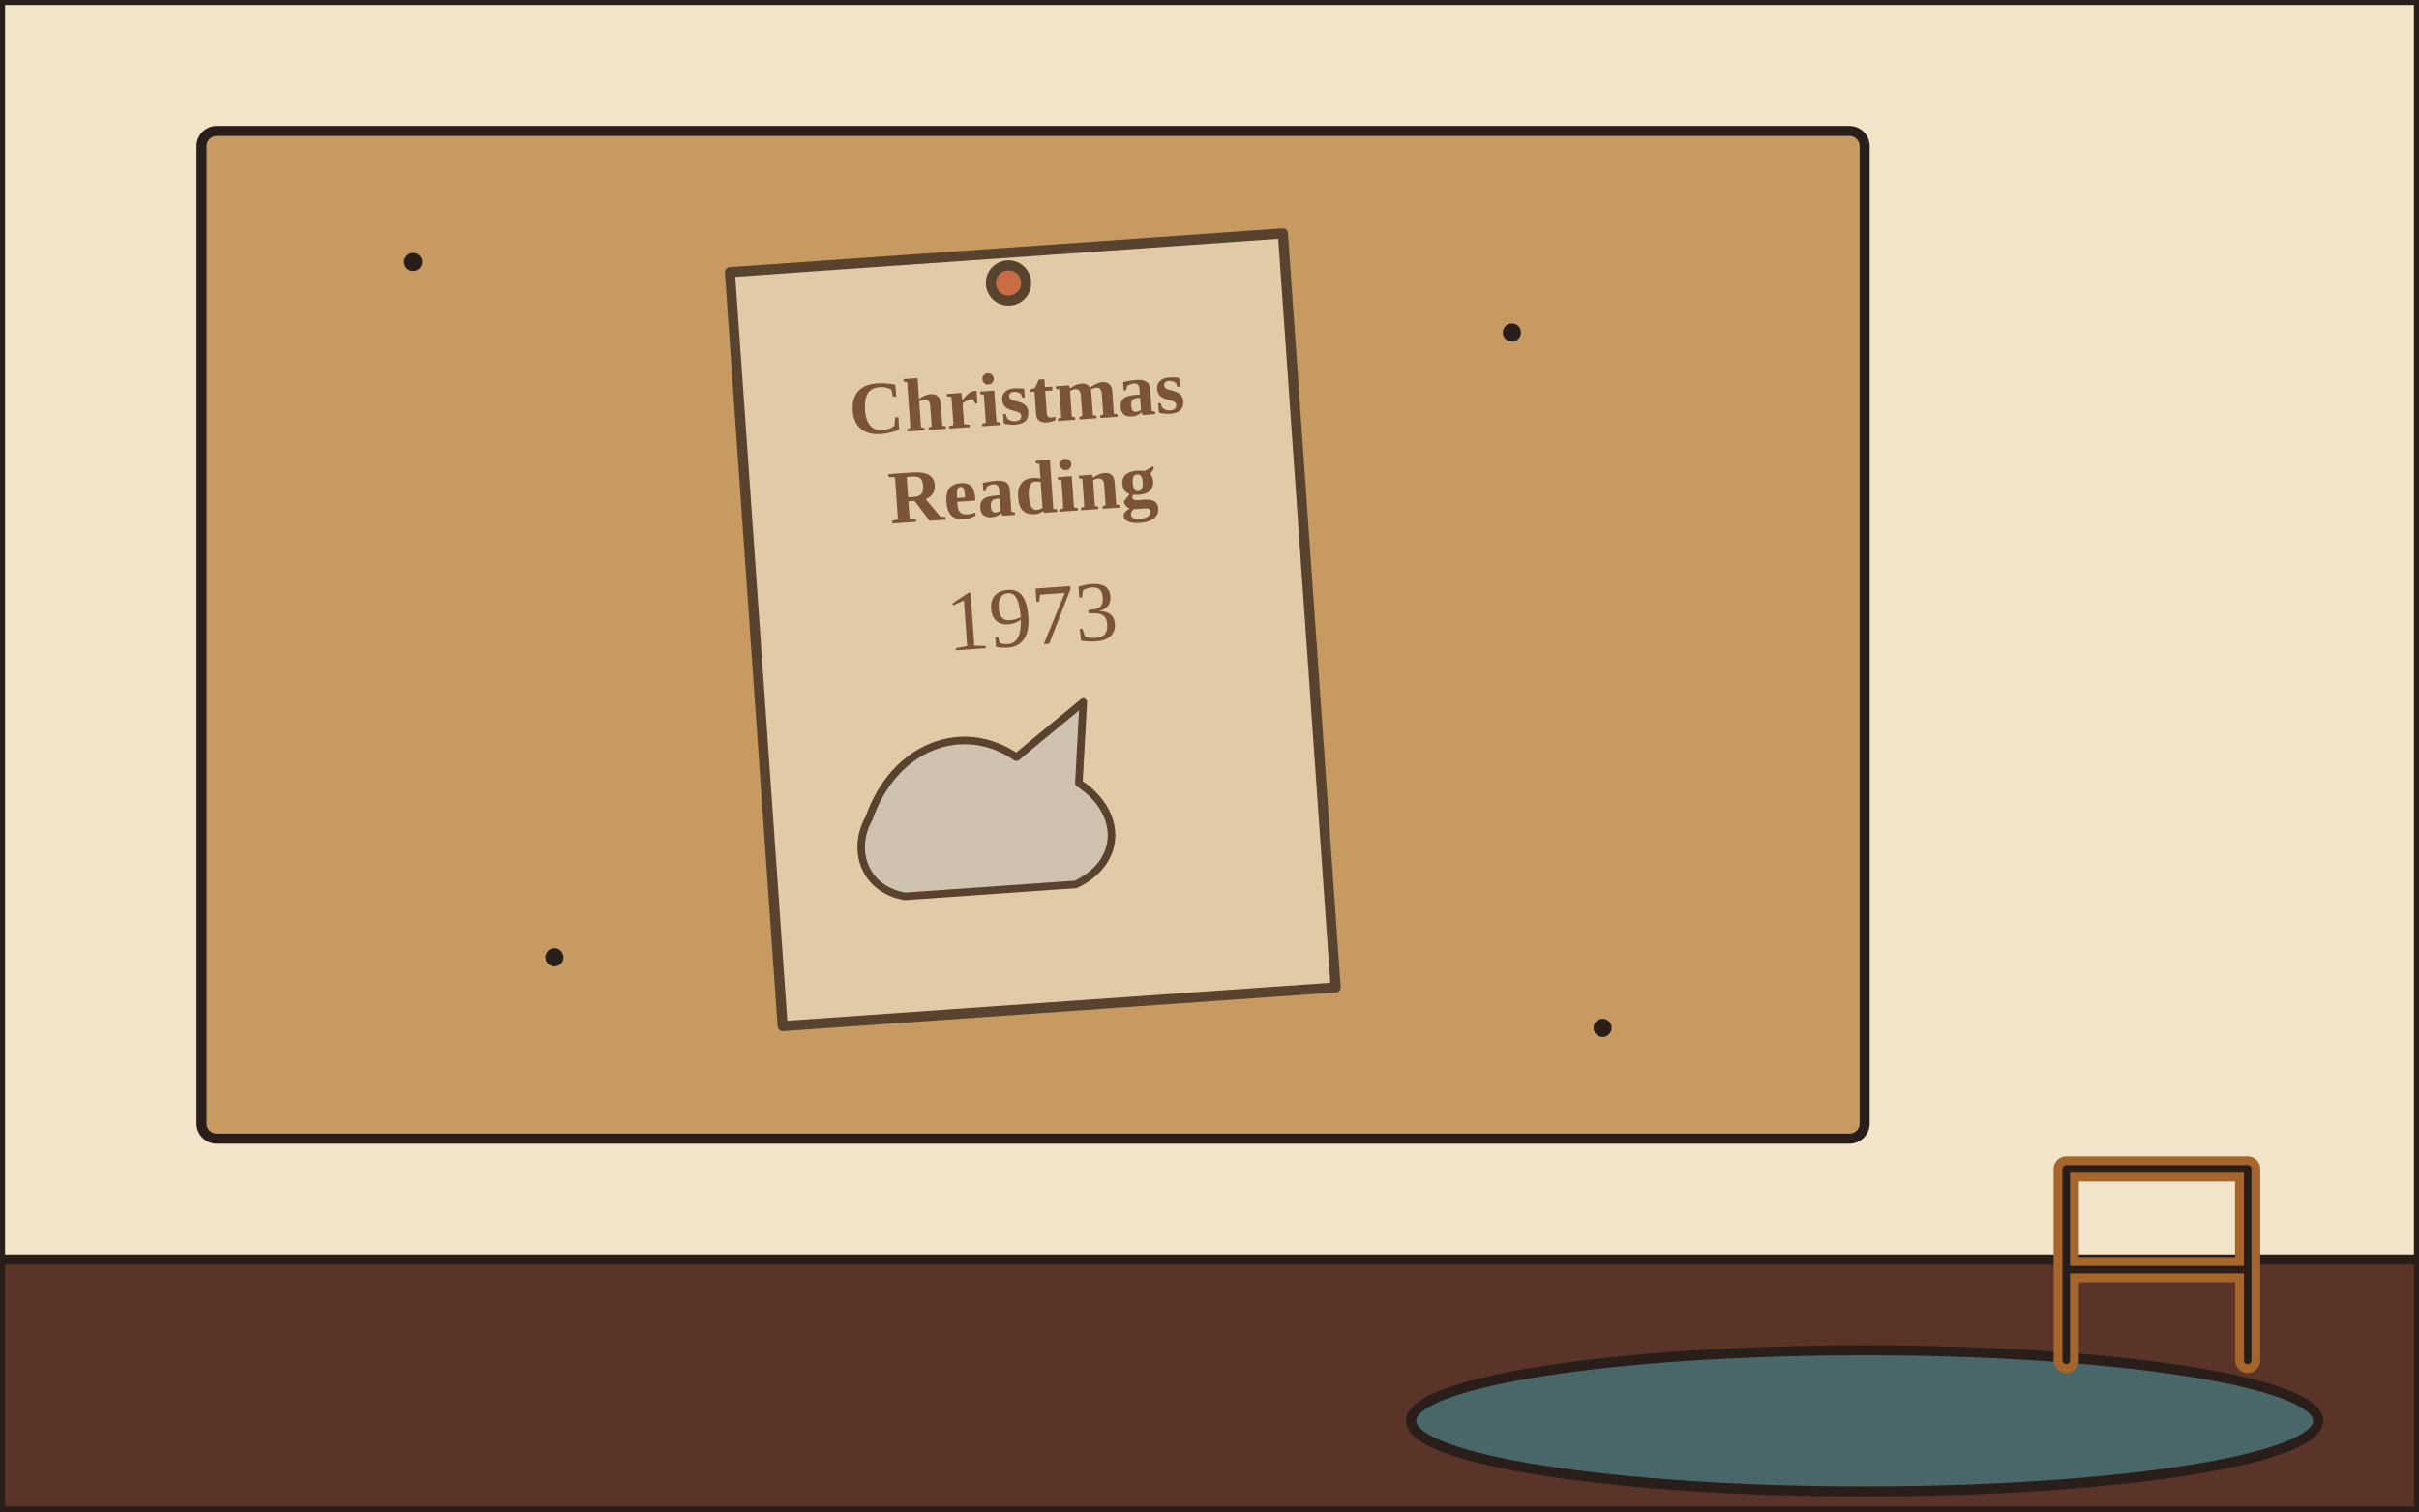
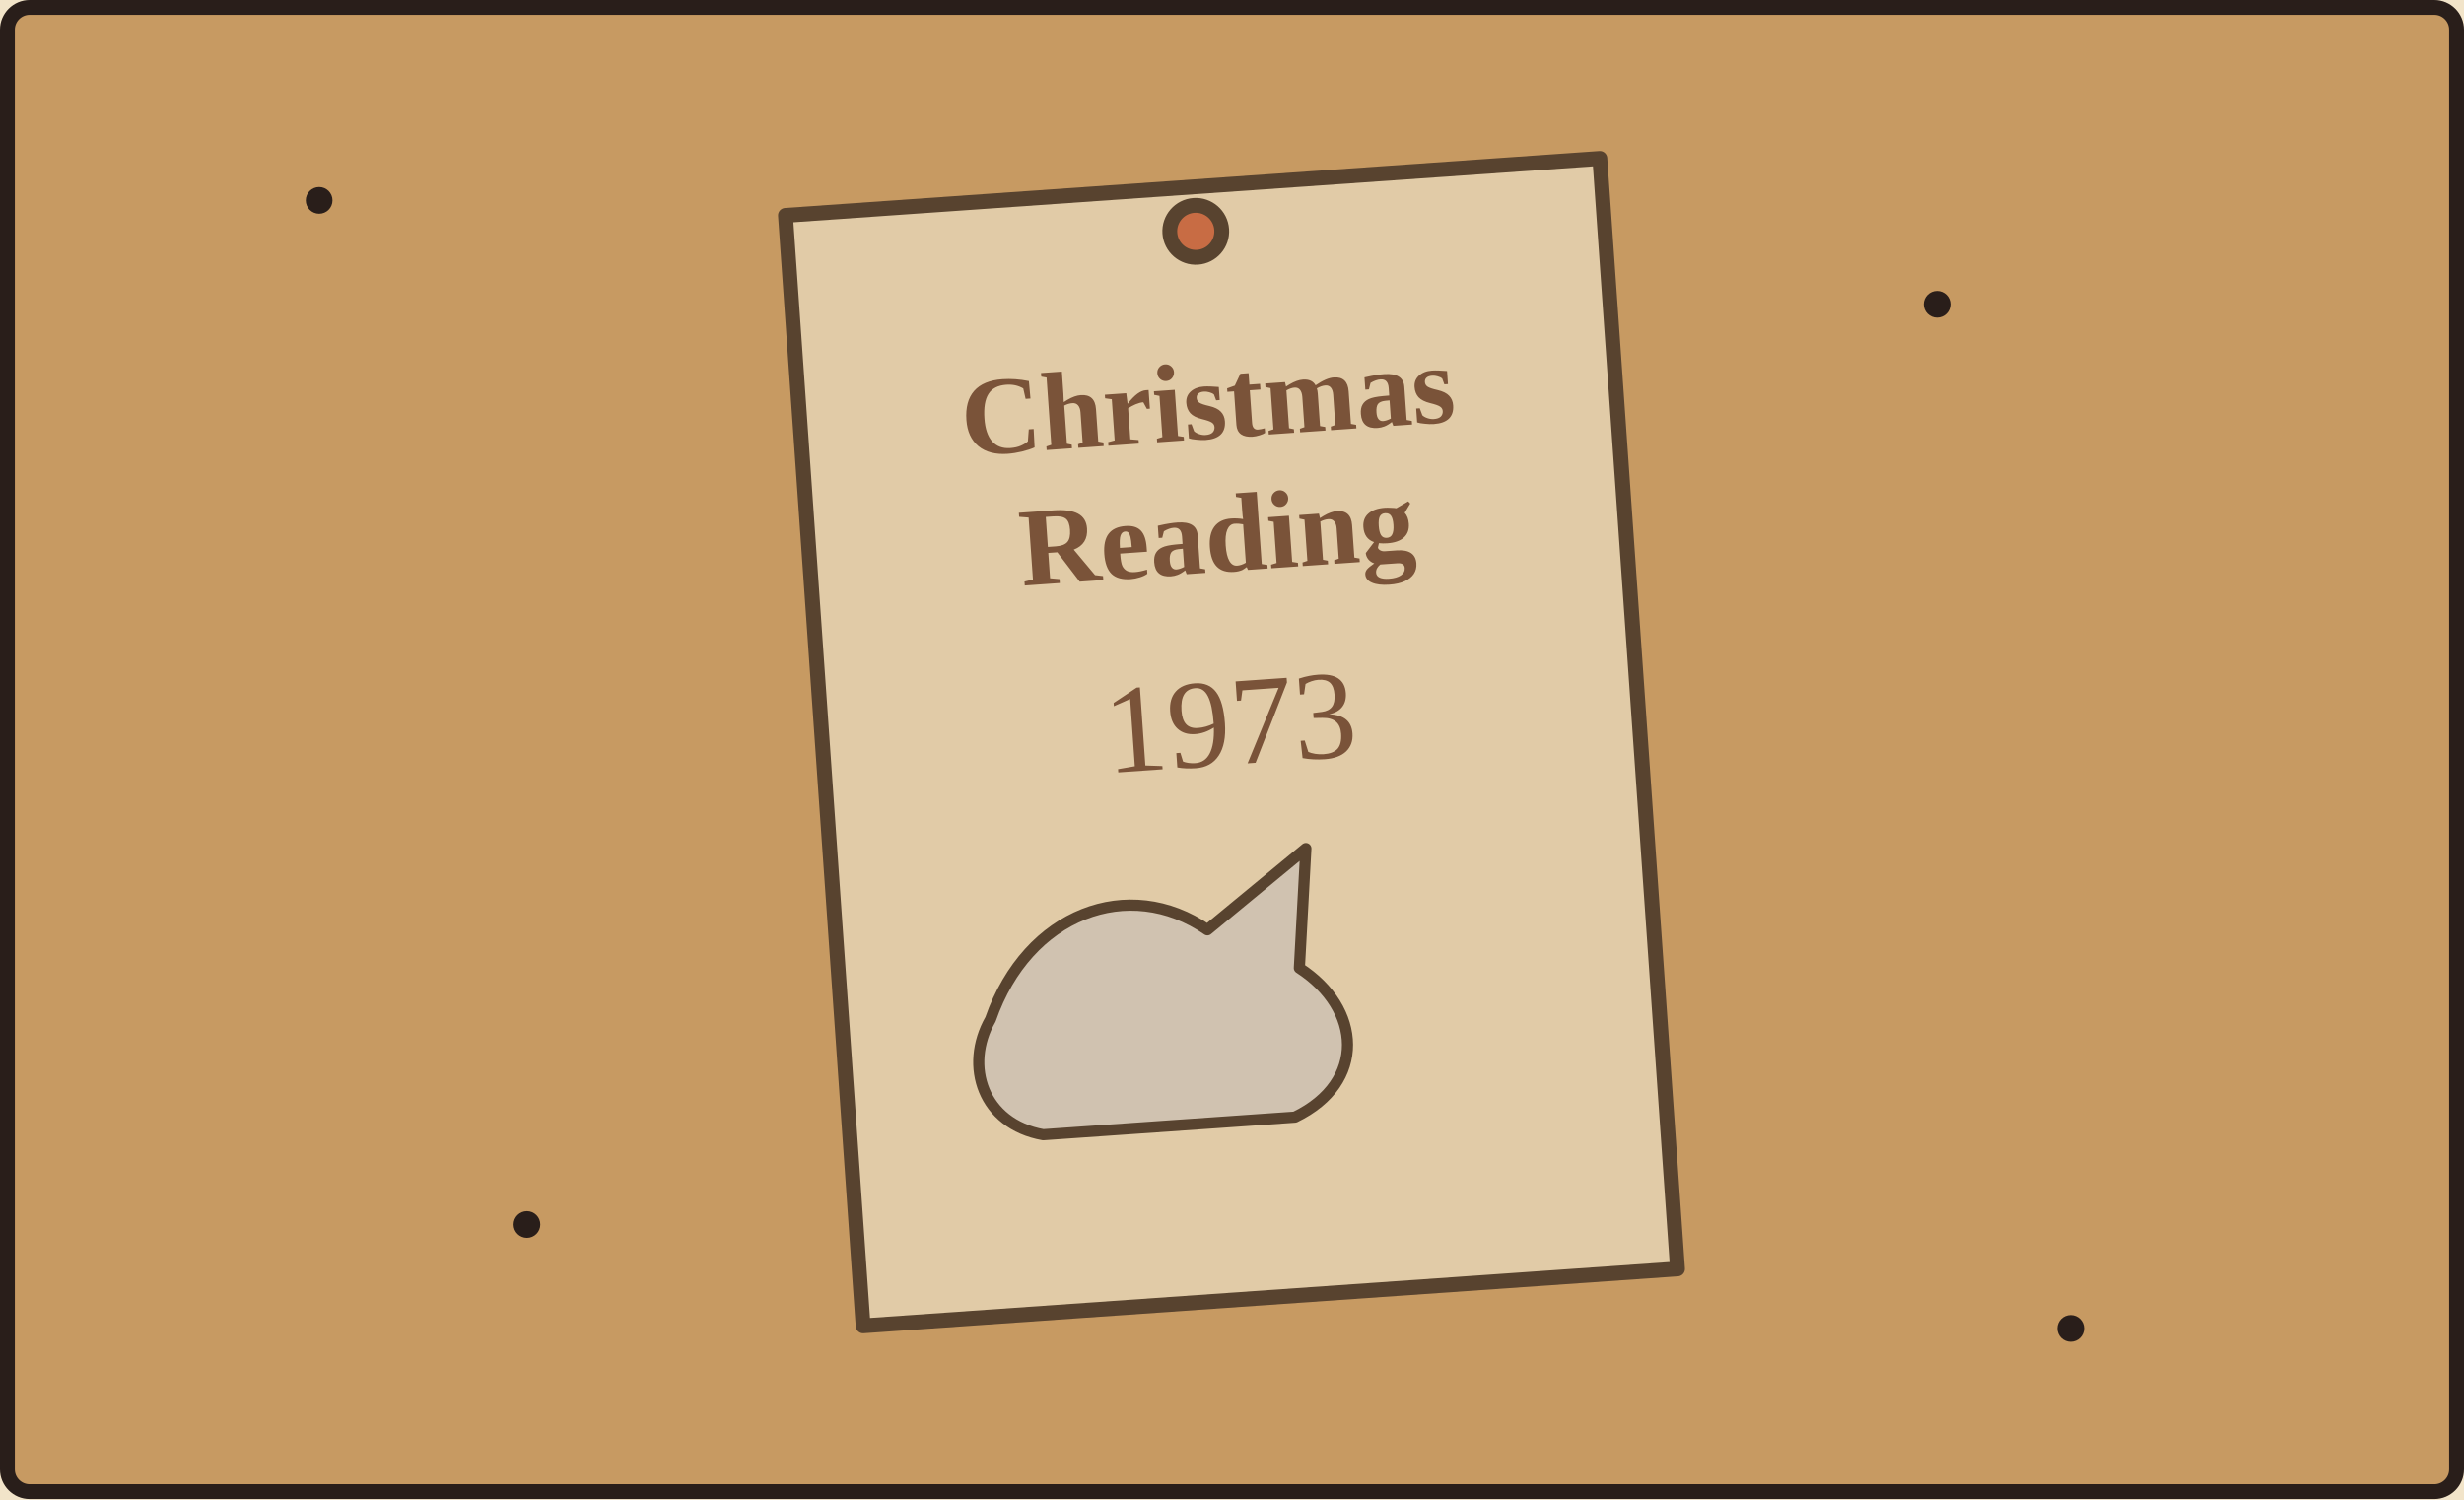
- <svg xmlns="http://www.w3.org/2000/svg" viewBox="0 0 480 300" width="480" height="300">
+ <svg xmlns="http://www.w3.org/2000/svg" viewBox="39 25 332 202" width="332" height="202">
  <g stroke="#291e1a" stroke-width="2" stroke-linejoin="round" stroke-linecap="round">
    <rect x="0" y="0" width="480" height="250" fill="#f2e4c9" />
    <rect x="0" y="250" width="480" height="50" fill="#5a3428" />
    <ellipse cx="370" cy="282" rx="90" ry="14" fill="#496669" />
    <path d="M 410 232 L 446 232 L 446 270 M 410 232 L 410 270 M 410 252 L 446 252" fill="none" stroke="#a6652b" stroke-width="5" />
    <path d="M 410 232 L 446 232 L 446 270 M 410 232 L 410 270 M 410 252 L 446 252" fill="none" stroke-width="1.5" />
    <rect x="40" y="26" width="330" height="200" rx="3" fill="#c79a62" />
    <g fill="#291e1a" stroke="none">
      <circle cx="82" cy="52" r="1.8" />
      <circle cx="300" cy="66" r="1.8" />
      <circle cx="110" cy="190" r="1.8" />
      <circle cx="318" cy="204" r="1.8" />
    </g>
    <g transform="rotate(-4 205 126)" opacity="0.7">
      <rect x="150" y="50" width="110" height="150" fill="#ece0c4" />
      <path d="M 170 160 C 176 146 190 142 200 150 L 214 140 L 212 156 C 220 162 220 172 210 176 L 176 176 C 168 174 166 166 170 160 Z" fill="#d4d3d1" stroke-width="1.5" />
      <text x="205" y="84" text-anchor="middle" font-family="Georgia, 'Times New Roman', serif" font-size="15" font-weight="bold" fill="#5a3428" stroke="none">Christmas</text>
      <text x="205" y="102" text-anchor="middle" font-family="Georgia, 'Times New Roman', serif" font-size="15" font-weight="bold" fill="#5a3428" stroke="none">Reading</text>
      <text x="205" y="128" text-anchor="middle" font-family="Georgia, 'Times New Roman', serif" font-size="17" fill="#5a3428" stroke="none">1973</text>
      <circle cx="205" cy="56" r="3.5" fill="#c95937" />
    </g>
  </g>
</svg>
